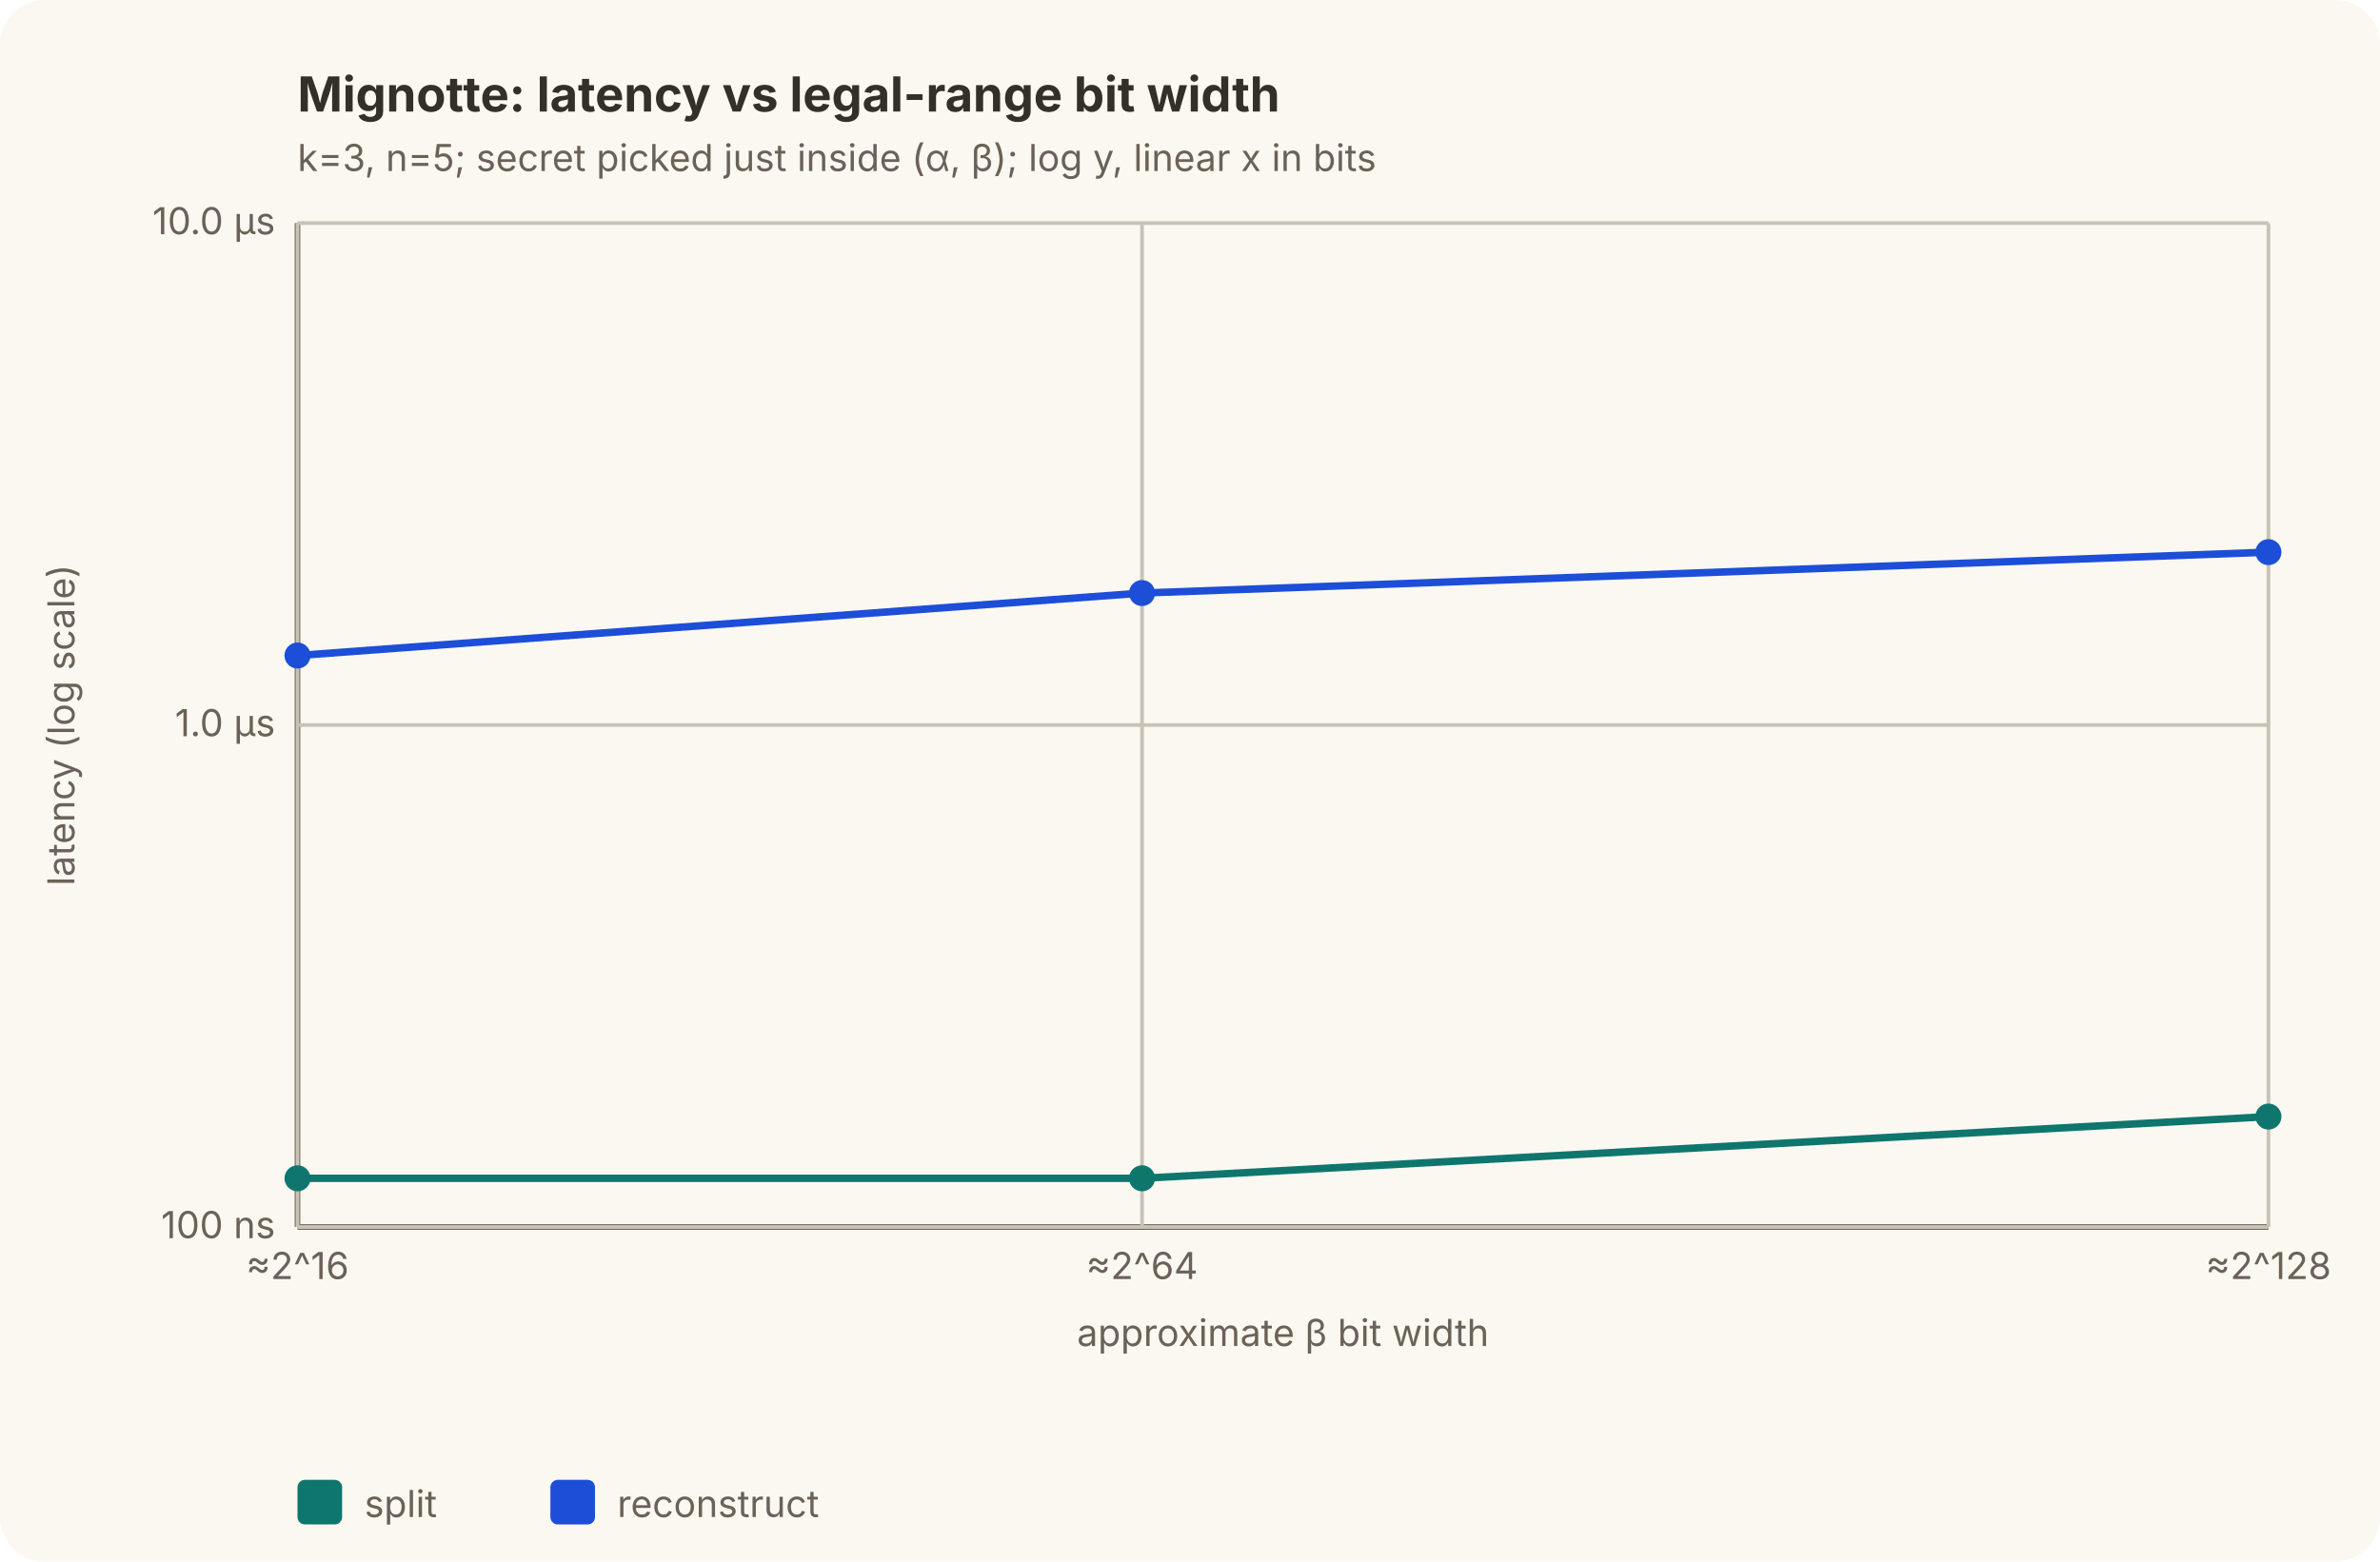
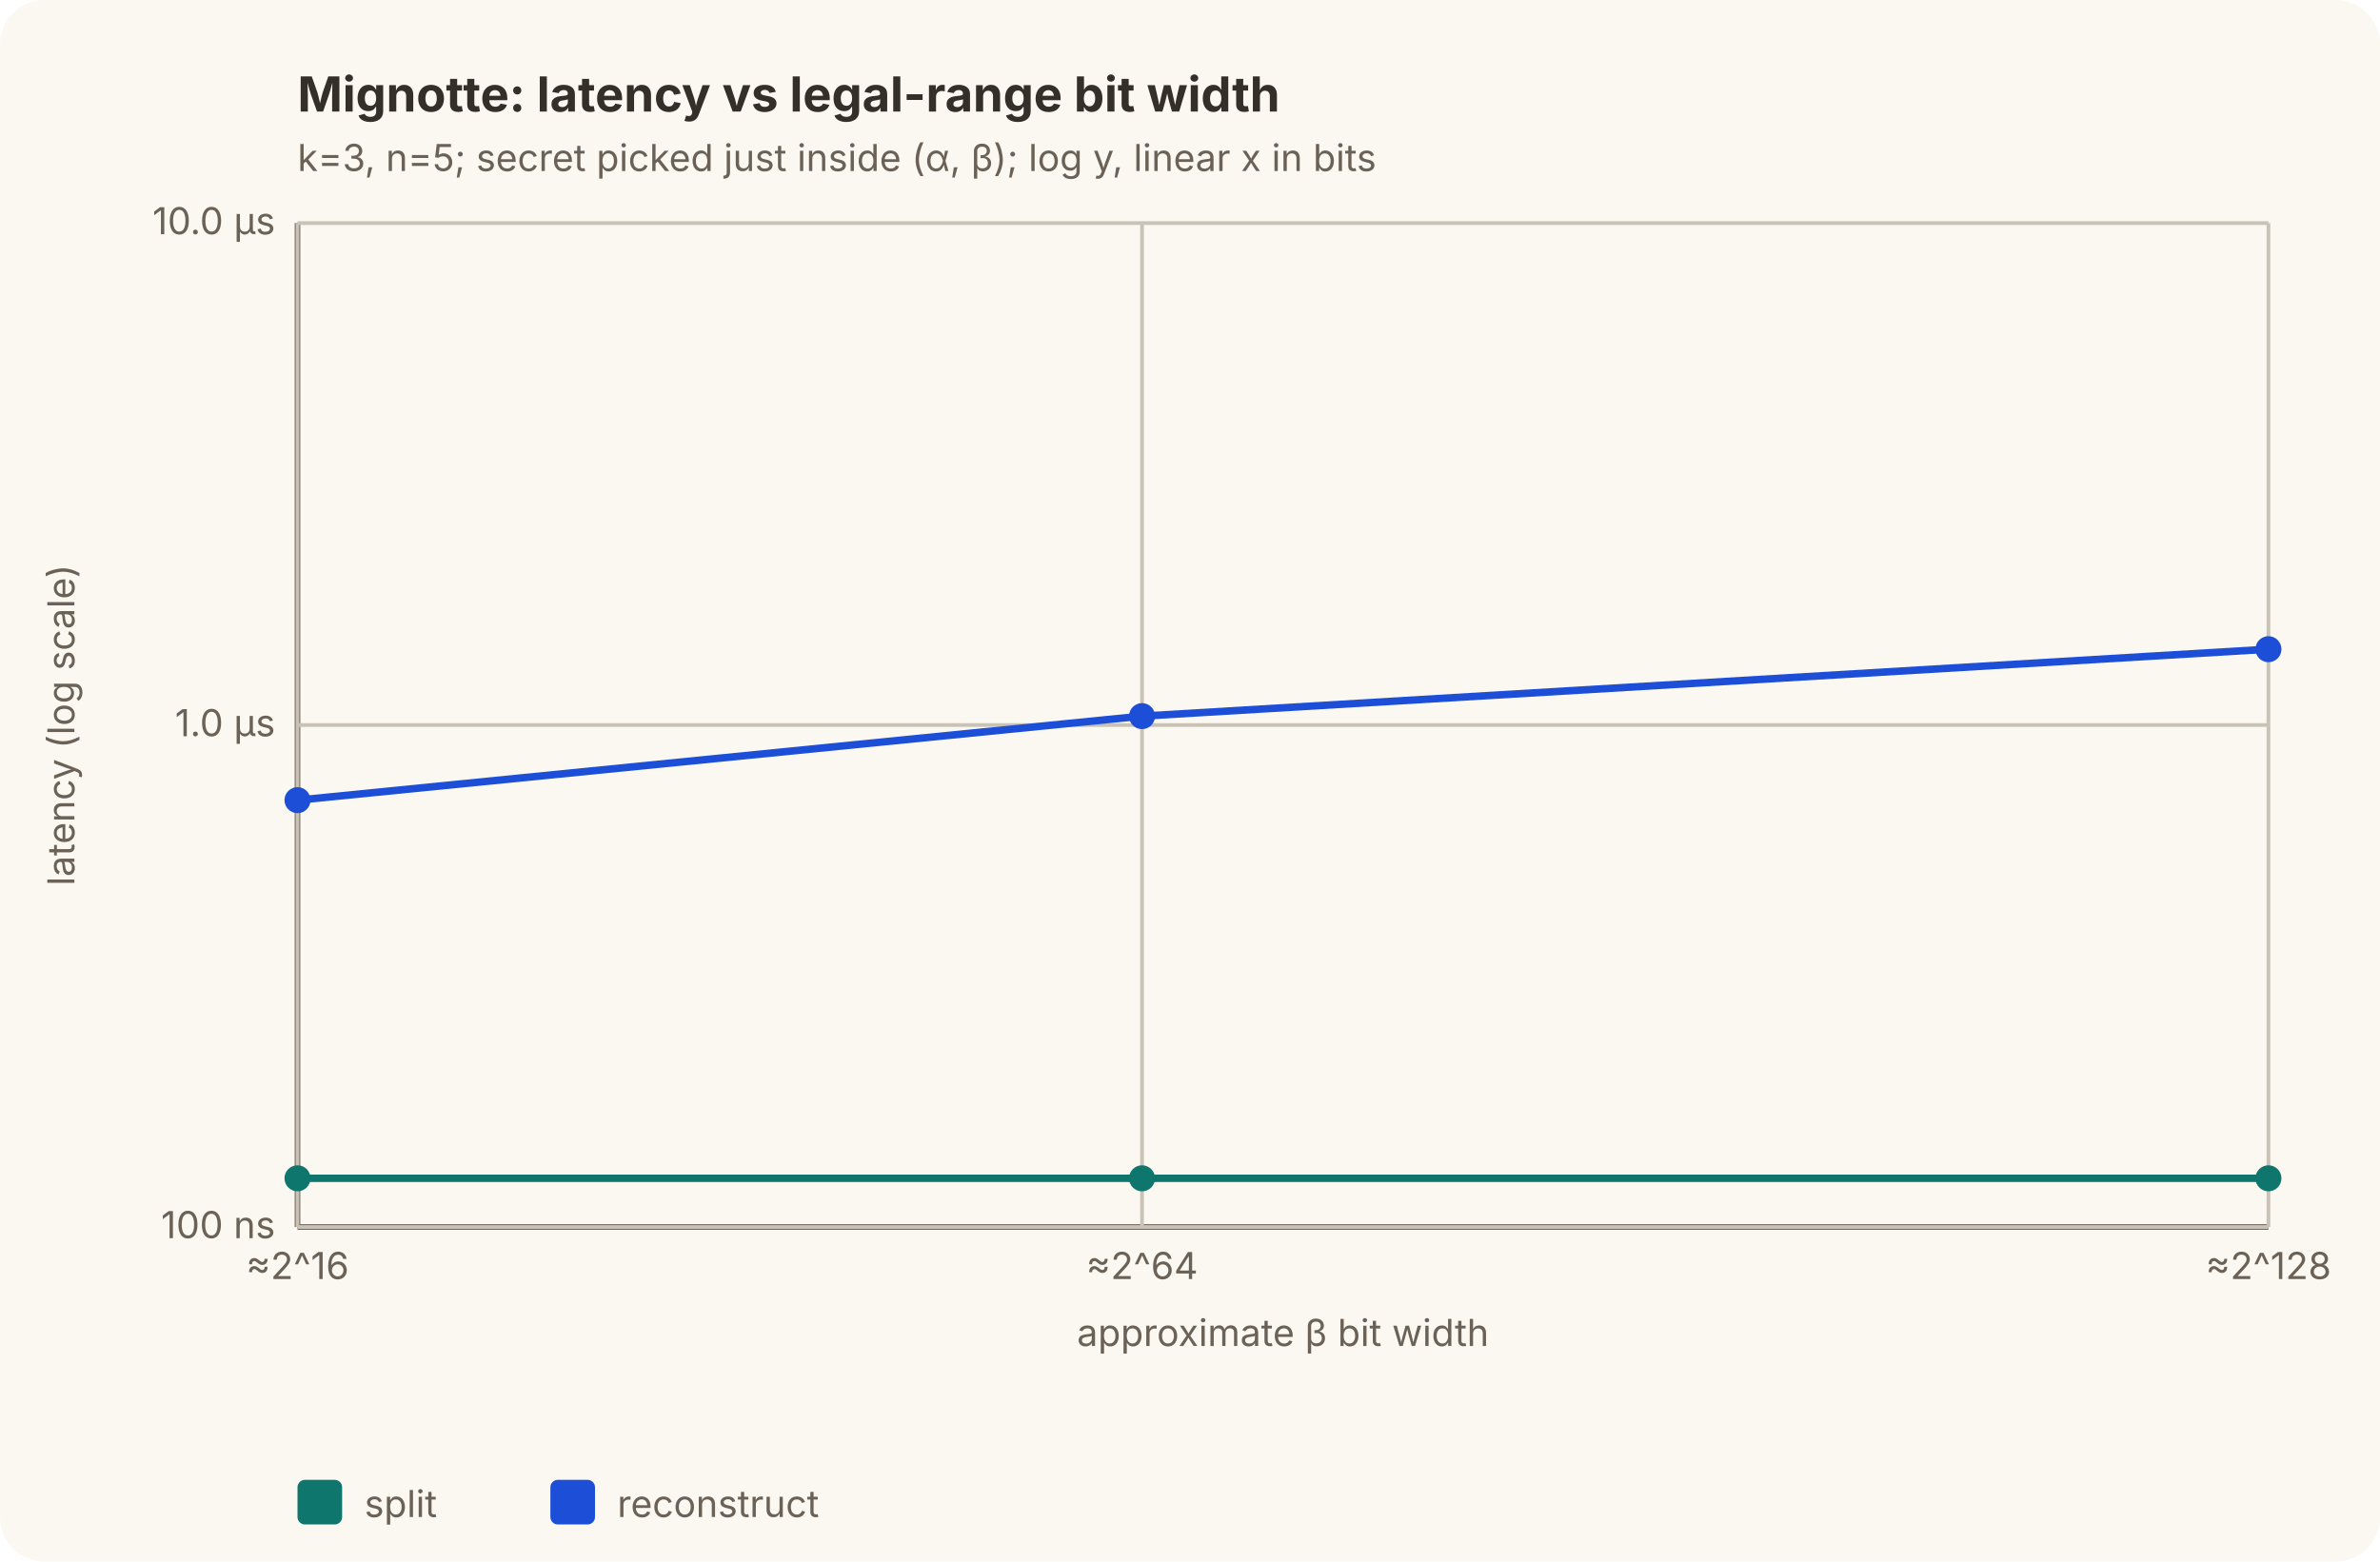
<svg xmlns="http://www.w3.org/2000/svg" width="640" height="420" viewBox="0 0 640 420" role="img">
  <style>
    .bg { fill: #fbf8f1; }
    .grid { stroke: #c9c2b7; stroke-width: 1; fill: none; }
    .axis { stroke: #6b6257; stroke-width: 1.5; fill: none; }
    .label { fill: #342f29; font: 11px ui-sans-serif, -apple-system, sans-serif; }
    .small { fill: #6b6257; font: 10px ui-sans-serif, -apple-system, sans-serif; }
    .title { fill: #342f29; font: bold 13px ui-sans-serif, -apple-system, sans-serif; }
  </style>
  <rect class="bg" x="0" y="0" width="640" height="420" rx="12" />
  <line class="axis" x1="80.0" y1="330.0" x2="610.0" y2="330.0" />
  <line class="axis" x1="80.0" y1="60.0" x2="80.0" y2="330.0" />
  <line class="grid" x1="80.0" y1="330.0" x2="610.0" y2="330.0" />
  <text class="small" x="74.0" y="333.0" text-anchor="end">100 ns</text>
  <line class="grid" x1="80.0" y1="195.0" x2="610.0" y2="195.0" />
  <text class="small" x="74.0" y="198.0" text-anchor="end">1.0 µs</text>
  <line class="grid" x1="80.0" y1="60.0" x2="610.0" y2="60.0" />
  <text class="small" x="74.0" y="63.0" text-anchor="end">10.0 µs</text>
  <line class="grid" x1="80.0" y1="60.0" x2="80.0" y2="330.0" />
  <text class="small" x="80.0" y="344.0" text-anchor="middle">≈2^16</text>
  <line class="grid" x1="307.1" y1="60.0" x2="307.1" y2="330.0" />
  <text class="small" x="307.1" y="344.0" text-anchor="middle">≈2^64</text>
  <line class="grid" x1="610.0" y1="60.0" x2="610.0" y2="330.0" />
  <text class="small" x="610.0" y="344.0" text-anchor="middle">≈2^128</text>
-   <path d="M 80.0 316.9 L 307.1 316.9 L 610.0 300.3" stroke="#0f766e" stroke-width="2" fill="none" />
+   <path d="M 80.0 316.9 L 307.1 316.9 L 610.0 316.9" stroke="#0f766e" stroke-width="2" fill="none" />
  <circle cx="80.0" cy="316.9" r="3.5" fill="#0f766e" />
  <circle cx="307.1" cy="316.9" r="3.5" fill="#0f766e" />
-   <circle cx="610.0" cy="300.3" r="3.5" fill="#0f766e" />
-   <path d="M 80.0 176.3 L 307.1 159.5 L 610.0 148.5" stroke="#1d4ed8" stroke-width="2" fill="none" />
-   <circle cx="80.0" cy="176.3" r="3.5" fill="#1d4ed8" />
-   <circle cx="307.1" cy="159.5" r="3.5" fill="#1d4ed8" />
-   <circle cx="610.0" cy="148.5" r="3.5" fill="#1d4ed8" />
+   <circle cx="610.0" cy="316.9" r="3.5" fill="#0f766e" />
+   <path d="M 80.0 215.2 L 307.1 192.6 L 610.0 174.6" stroke="#1d4ed8" stroke-width="2" fill="none" />
+   <circle cx="80.0" cy="215.2" r="3.5" fill="#1d4ed8" />
+   <circle cx="307.1" cy="192.6" r="3.5" fill="#1d4ed8" />
+   <circle cx="610.0" cy="174.6" r="3.5" fill="#1d4ed8" />
  <text class="title" x="80.0" y="30.0">Mignotte: latency vs legal-range bit width</text>
  <text class="small" x="80.0" y="46.0">k=3, n=5; secret picked just inside (α, β); log y, linear x in bits</text>
  <text class="small" x="345.0" y="362.0" text-anchor="middle">approximate β bit width</text>
  <text class="small" x="20" y="195.0" transform="rotate(-90 20 195.0)" text-anchor="middle">latency (log scale)</text>
  <rect x="80.0" y="398.0" width="12" height="12" fill="#0f766e" rx="2" />
  <text class="small" x="98.0" y="408.0">split</text>
  <rect x="148.0" y="398.0" width="12" height="12" fill="#1d4ed8" rx="2" />
  <text class="small" x="166.0" y="408.0">reconstruct</text>
</svg>
